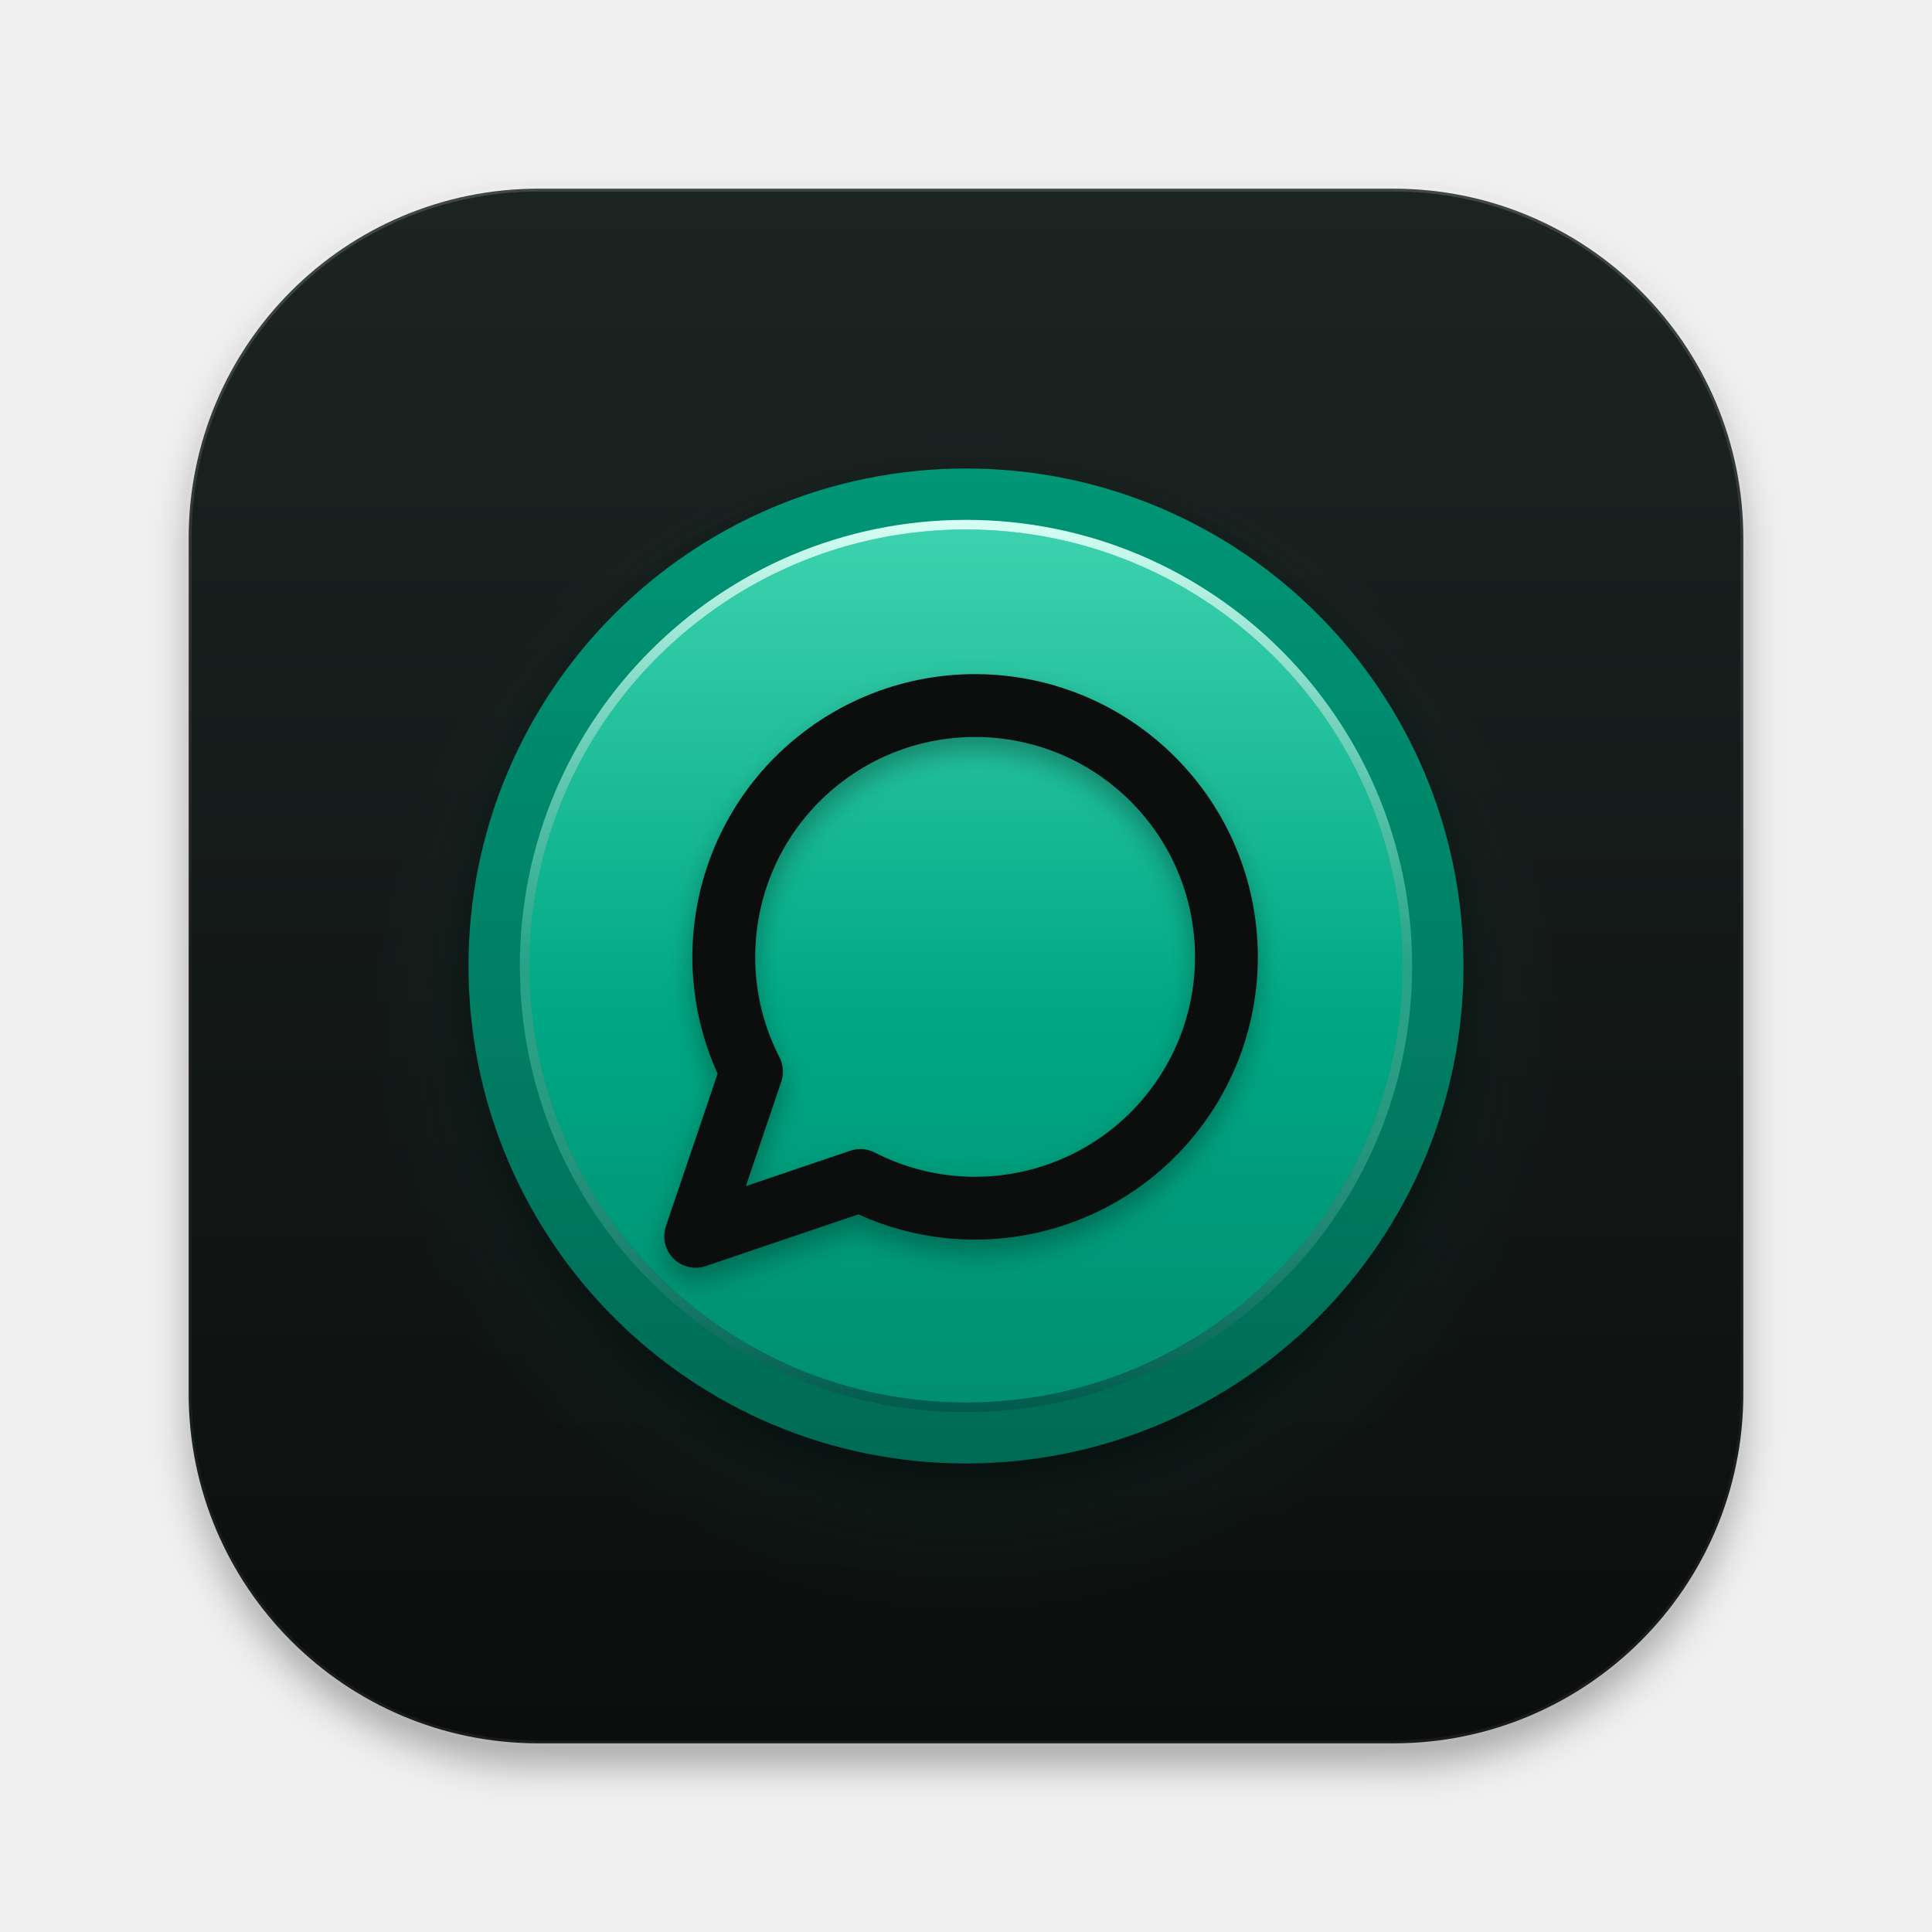
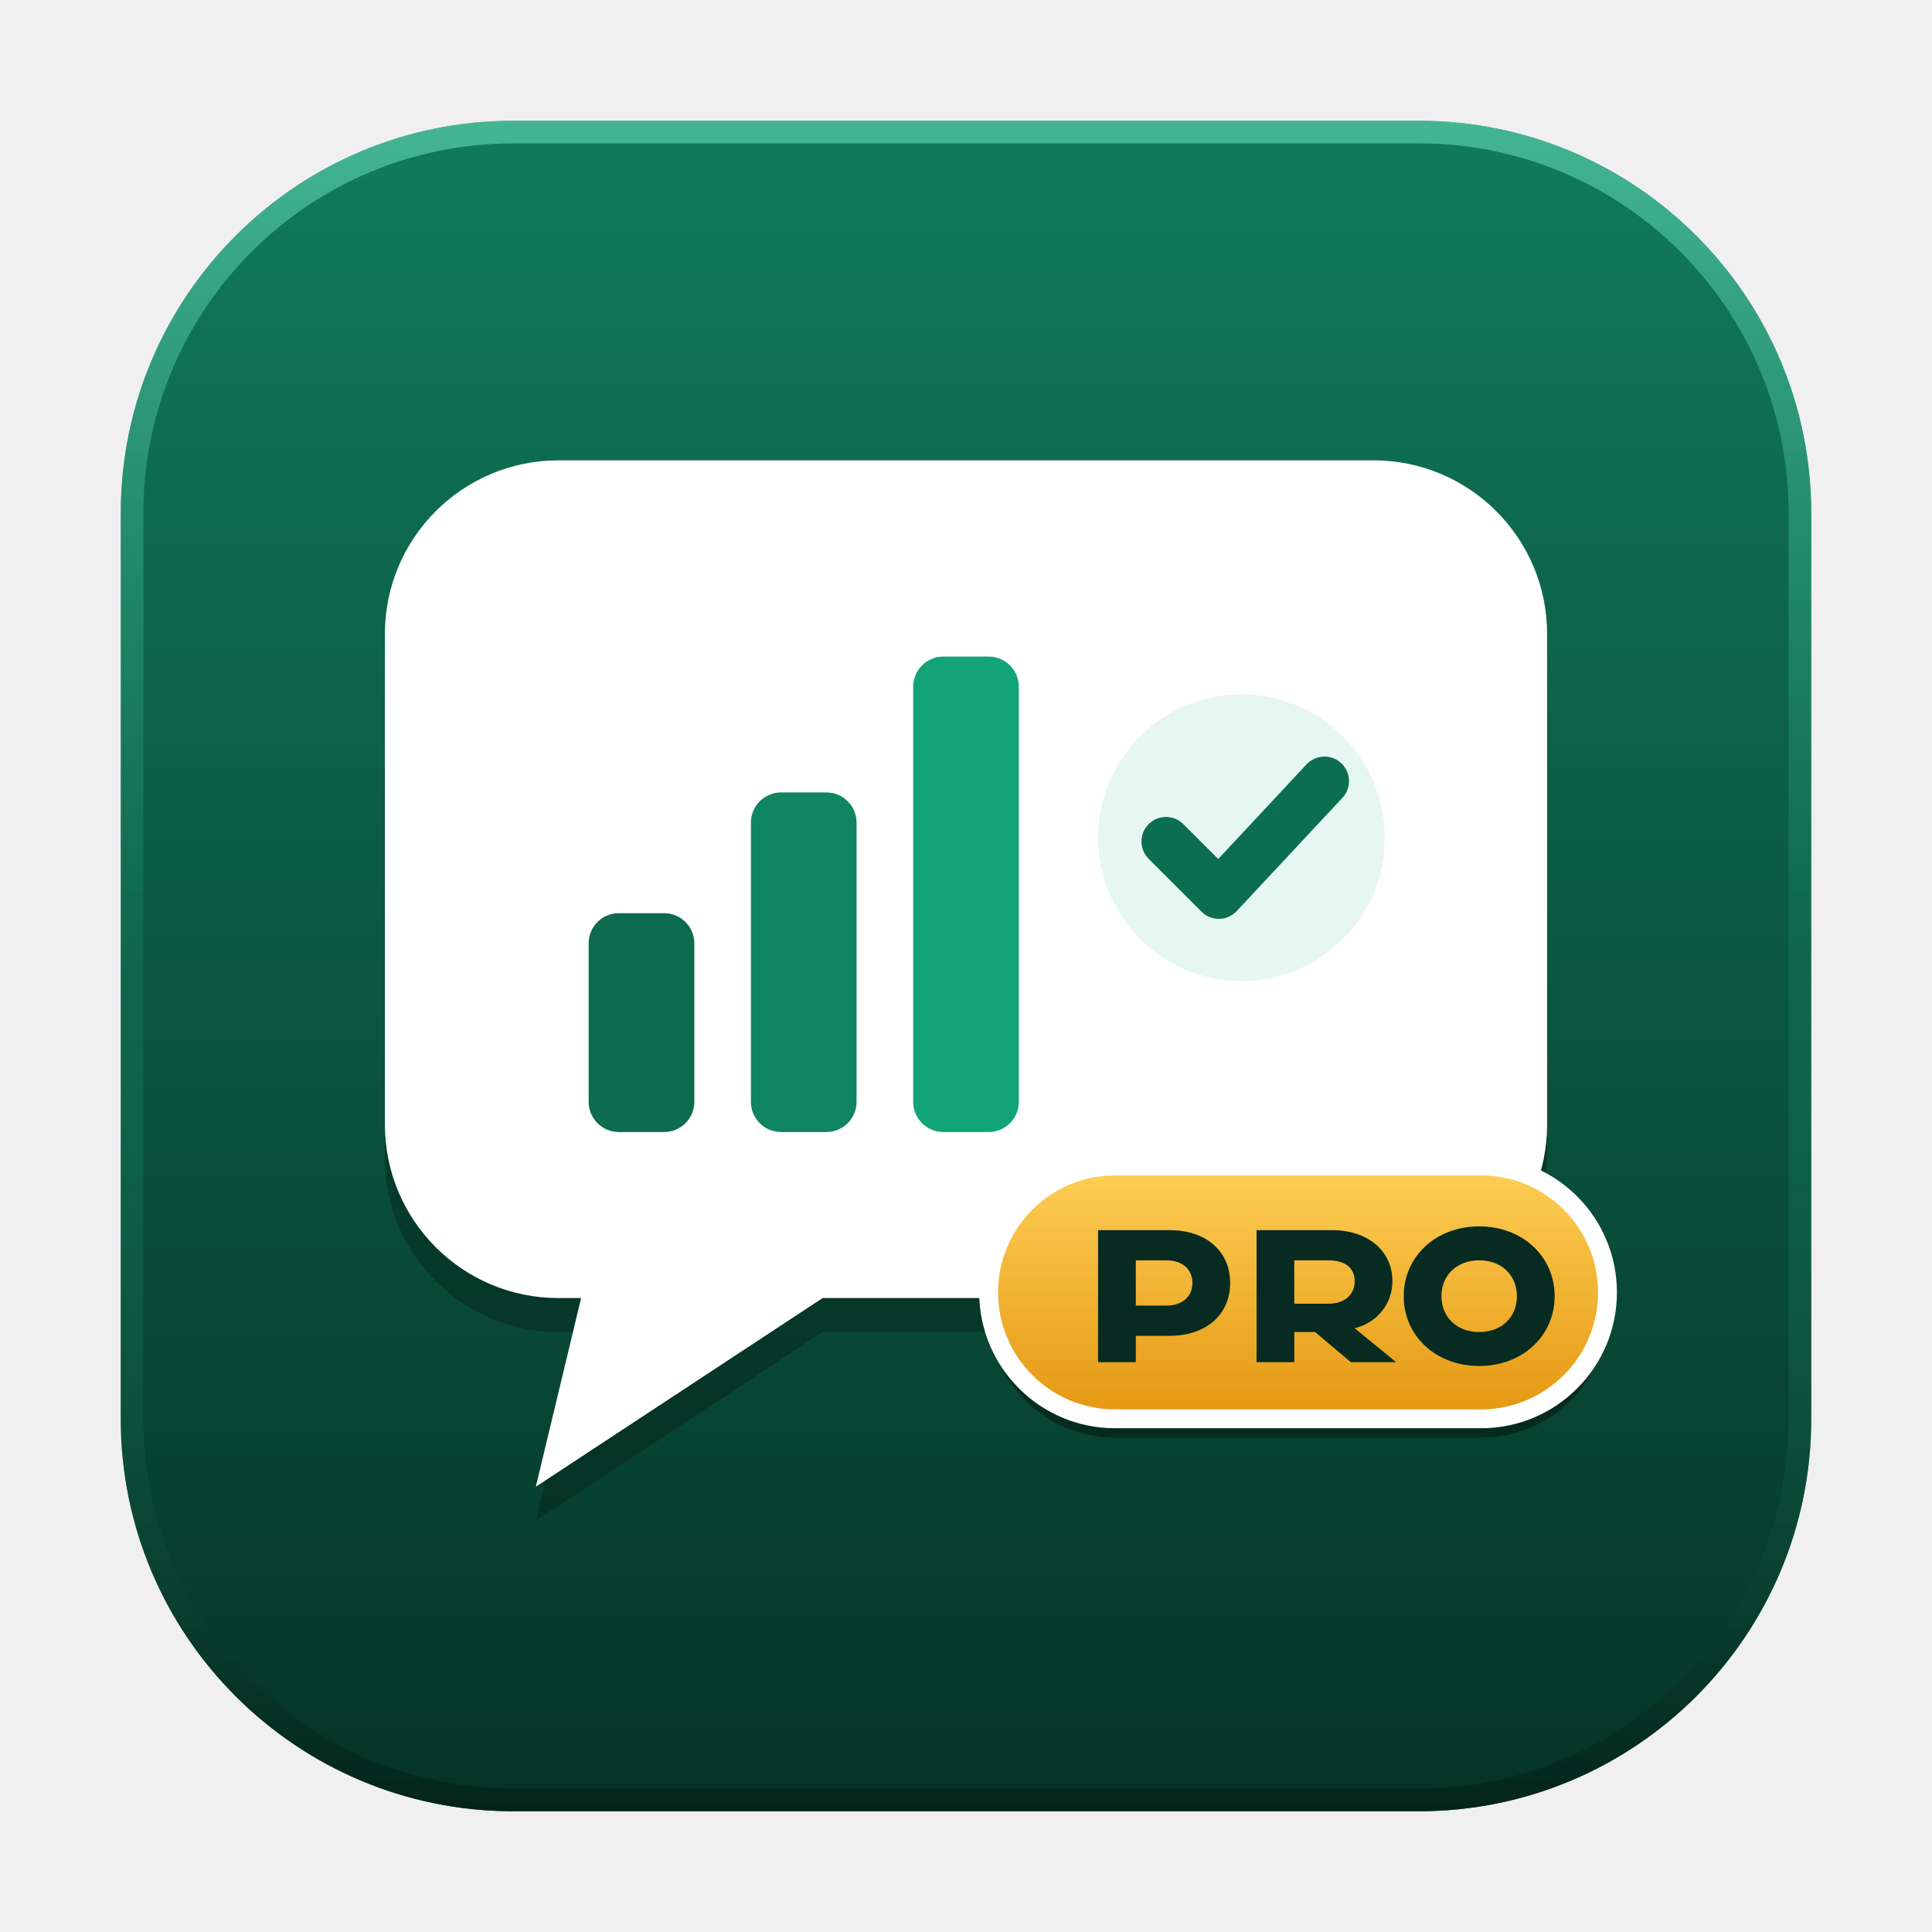
<svg xmlns="http://www.w3.org/2000/svg" viewBox="0 0 1024 1024" width="1024" height="1024">
  <defs>
-     <linearGradient id="bg" x1="0" y1="100" x2="0" y2="924" gradientUnits="userSpaceOnUse">
-       <stop offset="0" stop-color="#1c2422" />
-       <stop offset="1" stop-color="#0b0e0d" />
+     <linearGradient id="bg" x1="512" y1="64" x2="512" y2="960" gradientUnits="userSpaceOnUse">
+       <stop offset="0" stop-color="#117a5b" />
+       <stop offset="0.55" stop-color="#0a543e" />
+       <stop offset="1" stop-color="#053325" />
    </linearGradient>
-     <linearGradient id="ed" x1="0" y1="100" x2="0" y2="924" gradientUnits="userSpaceOnUse">
-       <stop offset="0" stop-color="#ffffff" stop-opacity="0.16" />
-       <stop offset="0.5" stop-color="#ffffff" stop-opacity="0.03" />
-       <stop offset="1" stop-color="#ffffff" stop-opacity="0.06" />
+     <linearGradient id="rim" x1="512" y1="64" x2="512" y2="960" gradientUnits="userSpaceOnUse">
+       <stop offset="0" stop-color="#6ee7c2" stop-opacity="0.55" />
+       <stop offset="0.5" stop-color="#1f9d77" stop-opacity="0.2" />
+       <stop offset="1" stop-color="#032017" stop-opacity="0.8" />
    </linearGradient>
-     <radialGradient id="gl" cx="512" cy="540" r="420" gradientUnits="userSpaceOnUse">
-       <stop offset="0" stop-color="#00a884" stop-opacity="0.26" />
-       <stop offset="0.75" stop-color="#00a884" stop-opacity="0" />
-     </radialGradient>
-     <filter id="sh" color-interpolation-filters="sRGB" x="-30%" y="-30%" width="160%" height="160%">
-       <feGaussianBlur in="SourceAlpha" stdDeviation="12" />
-       <feOffset dy="10" />
-       <feComponentTransfer>
-         <feFuncA type="linear" slope="0.45" />
-       </feComponentTransfer>
-       <feMerge>
-         <feMergeNode />
-         <feMergeNode in="SourceGraphic" />
-       </feMerge>
-     </filter>
-     <filter id="ts" color-interpolation-filters="sRGB" x="-10%" y="-10%" width="120%" height="125%">
-       <feGaussianBlur in="SourceAlpha" stdDeviation="10" />
-       <feOffset dy="12" />
-       <feComponentTransfer>
-         <feFuncA type="linear" slope="0.3" />
-       </feComponentTransfer>
-     </filter>
+     <linearGradient id="pro" x1="680" y1="610" x2="680" y2="750" gradientUnits="userSpaceOnUse">
+       <stop offset="0" stop-color="#ffd25a" />
+       <stop offset="1" stop-color="#e59812" />
+     </linearGradient>
  </defs>
-   <path d="M285.4 100 H738.6 A185.4 185.4 0 0 1 924 285.4 V738.6 A185.4 185.4 0 0 1 738.6 924 H285.4 A185.4 185.4 0 0 1 100 738.6 V285.4 A185.4 185.4 0 0 1 285.4 100 Z" fill="#000" filter="url(#ts)" />
-   <path d="M285.4 100 H738.6 A185.4 185.4 0 0 1 924 285.4 V738.6 A185.4 185.4 0 0 1 738.6 924 H285.4 A185.4 185.4 0 0 1 100 738.6 V285.4 A185.4 185.4 0 0 1 285.4 100 Z" fill="url(#bg)" />
-   <path d="M285.4 100 H738.6 A185.4 185.4 0 0 1 924 285.4 V738.6 A185.4 185.4 0 0 1 738.6 924 H285.4 A185.4 185.4 0 0 1 100 738.6 V285.4 A185.4 185.4 0 0 1 285.4 100 Z" fill="url(#gl)" />
-   <path d="M285.4 100 H738.6 A185.4 185.4 0 0 1 924 285.4 V738.6 A185.4 185.4 0 0 1 738.6 924 H285.4 A185.4 185.4 0 0 1 100 738.6 V285.4 A185.4 185.4 0 0 1 285.4 100 Z" fill="none" stroke="url(#ed)" stroke-width="3" />
-   <g filter="url(#sh)">
-     <g transform="translate(239.81 239.81) scale(4.2529)">
-       <defs>
-         <linearGradient id="m_b" x1="0" y1="2" x2="0" y2="126" gradientUnits="userSpaceOnUse">
-           <stop offset="0" stop-color="#009676" />
-           <stop offset="1" stop-color="#006b55" />
-         </linearGradient>
-         <linearGradient id="m_f" x1="0" y1="8" x2="0" y2="120" gradientUnits="userSpaceOnUse">
-           <stop offset="0" stop-color="#3ed3b0" />
-           <stop offset="0.55" stop-color="#00a884" />
-           <stop offset="1" stop-color="#008e70" />
-         </linearGradient>
-         <linearGradient id="m_r" x1="0" y1="8" x2="0" y2="120" gradientUnits="userSpaceOnUse">
-           <stop offset="0" stop-color="#d9fff5" />
-           <stop offset="0.5" stop-color="#6fe3c8" stop-opacity="0.35" />
-           <stop offset="1" stop-color="#00574a" stop-opacity="0.9" />
-         </linearGradient>
-         <filter id="m_s" color-interpolation-filters="sRGB" x="-30%" y="-30%" width="160%" height="160%">
-           <feGaussianBlur in="SourceAlpha" stdDeviation="1.6" />
-           <feOffset dy="1.6" />
-           <feComponentTransfer>
-             <feFuncA type="linear" slope="0.3" />
-           </feComponentTransfer>
-           <feMerge>
-             <feMergeNode />
-             <feMergeNode in="SourceGraphic" />
-           </feMerge>
-         </filter>
-       </defs>
-       <circle cx="64" cy="64" r="62" fill="url(#m_b)" />
-       <circle cx="64" cy="64" r="54.4" fill="url(#m_f)" />
-       <circle cx="64" cy="64" r="55" fill="none" stroke="url(#m_r)" stroke-width="1.2" />
-       <g filter="url(#m_s)">
-         <g transform="translate(23.35 21.13) scale(3.48)" fill="none" stroke="#0b0e0c" stroke-width="2.25" stroke-linecap="round" stroke-linejoin="round">
-           <path d="M7.9 20A9 9 0 1 0 4 16.1L2 22Z" />
-         </g>
-       </g>
-     </g>
+   <rect x="64" y="64" width="896" height="896" rx="208" fill="url(#bg)" />
+   <rect x="70" y="70" width="884" height="884" rx="202" fill="none" stroke="url(#rim)" stroke-width="12" />
+   <path d="M296 244 H728 A92 92 0 0 1 820 336 V596 A92 92 0 0 1 728 688 H436 L284 788 L308 688 H296 A92 92 0 0 1 204 596 V336 A92 92 0 0 1 296 244 Z" fill="#032017" fill-opacity="0.42" transform="translate(0 18)" />
+   <path d="M296 244 H728 A92 92 0 0 1 820 336 V596 A92 92 0 0 1 728 688 H436 L284 788 L308 688 H296 A92 92 0 0 1 204 596 V336 A92 92 0 0 1 296 244 Z" fill="#ffffff" />
+   <rect x="312" y="484" width="56" height="116" rx="16" fill="#0d6b4f" />
+   <rect x="398" y="420" width="56" height="180" rx="16" fill="#0f8562" />
+   <rect x="484" y="348" width="56" height="252" rx="16" fill="#12a378" />
+   <circle cx="658" cy="444" r="76" fill="#e6f7f1" />
+   <path d="M618 446 L646 474 L702 414" fill="none" stroke="#0b6e50" stroke-width="26" stroke-linecap="round" stroke-linejoin="round" />
+   <rect x="524" y="618" width="328" height="134" rx="67" fill="#052b1f" transform="translate(0 10)" />
+   <rect x="524" y="618" width="328" height="134" rx="67" fill="url(#pro)" stroke="#ffffff" stroke-width="10" />
+   <g fill="#072b20">
+     <path d="M582 652 H620 C639 652 652 663 652 680 C652 697 639 708 620 708 H602 V722 H582 Z M602 668 V692 H618 C627 692 632 687 632 680 C632 673 627 668 618 668 Z" />
+     <path d="M666 652 H706 C725 652 738 663 738 679 C738 691 730 701 718 704 L740 722 H716 L697 706 H686 V722 H666 Z M686 668 V691 H704 C713 691 718 686 718 679 C718 672 713 668 704 668 Z" />
+     <path d="M784 650 C807 650 824 666 824 687 C824 708 807 724 784 724 C761 724 744 708 744 687 C744 666 761 650 784 650 Z M784 668 C772 668 764 676 764 687 C764 698 772 706 784 706 C796 706 804 698 804 687 C804 676 796 668 784 668 Z" />
  </g>
</svg>
